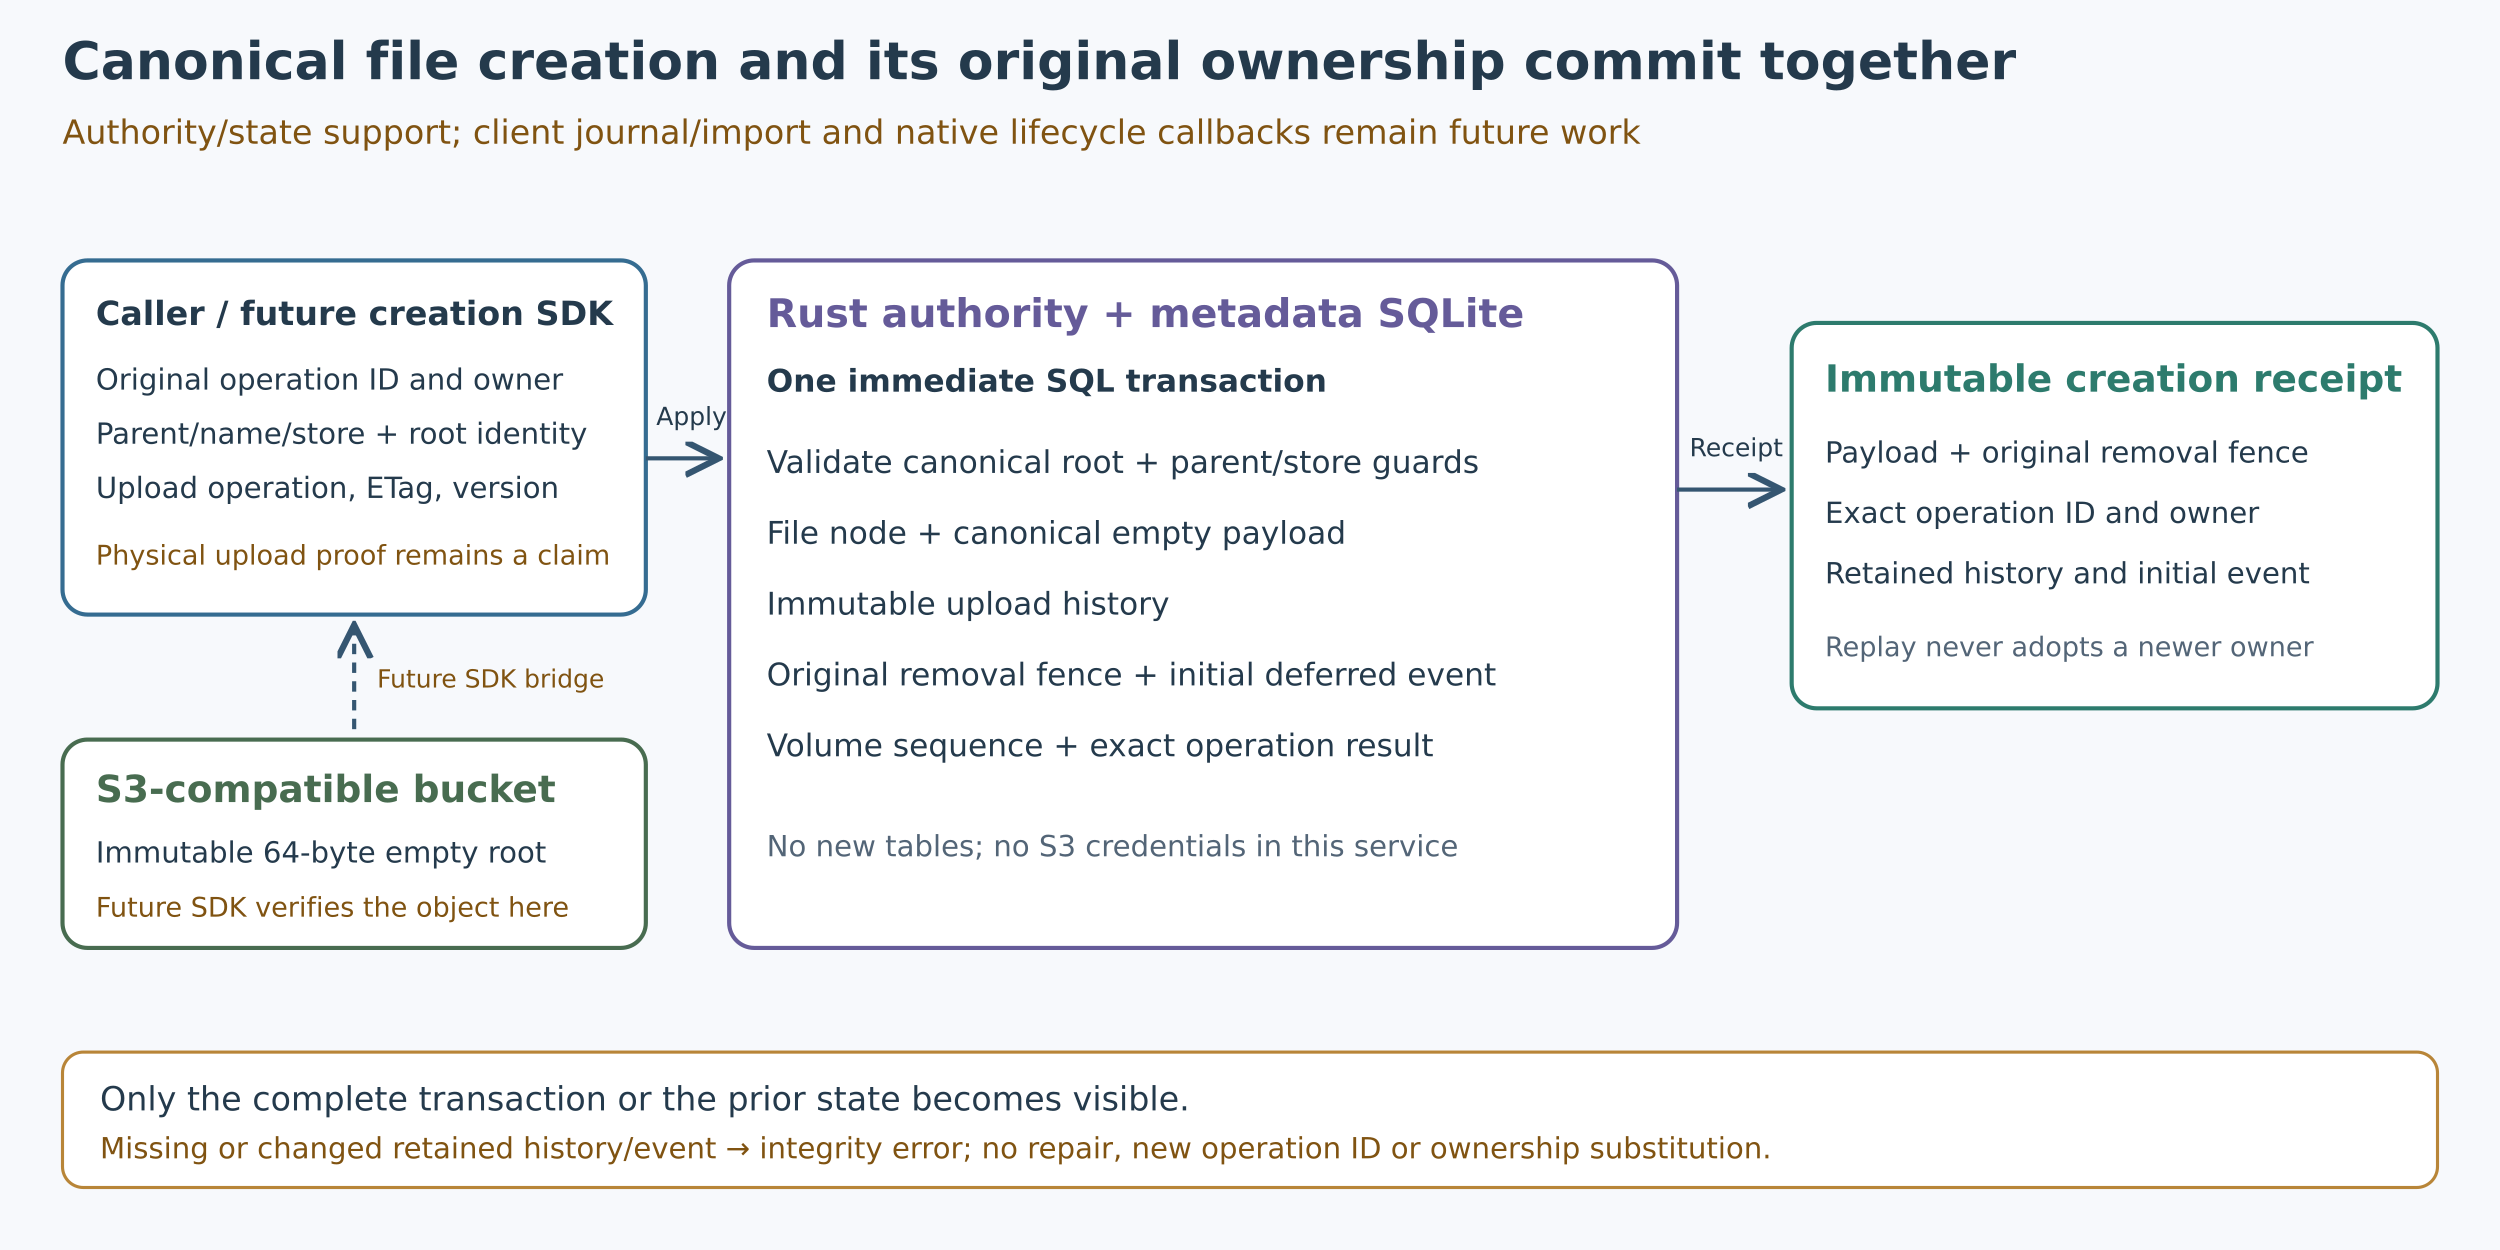
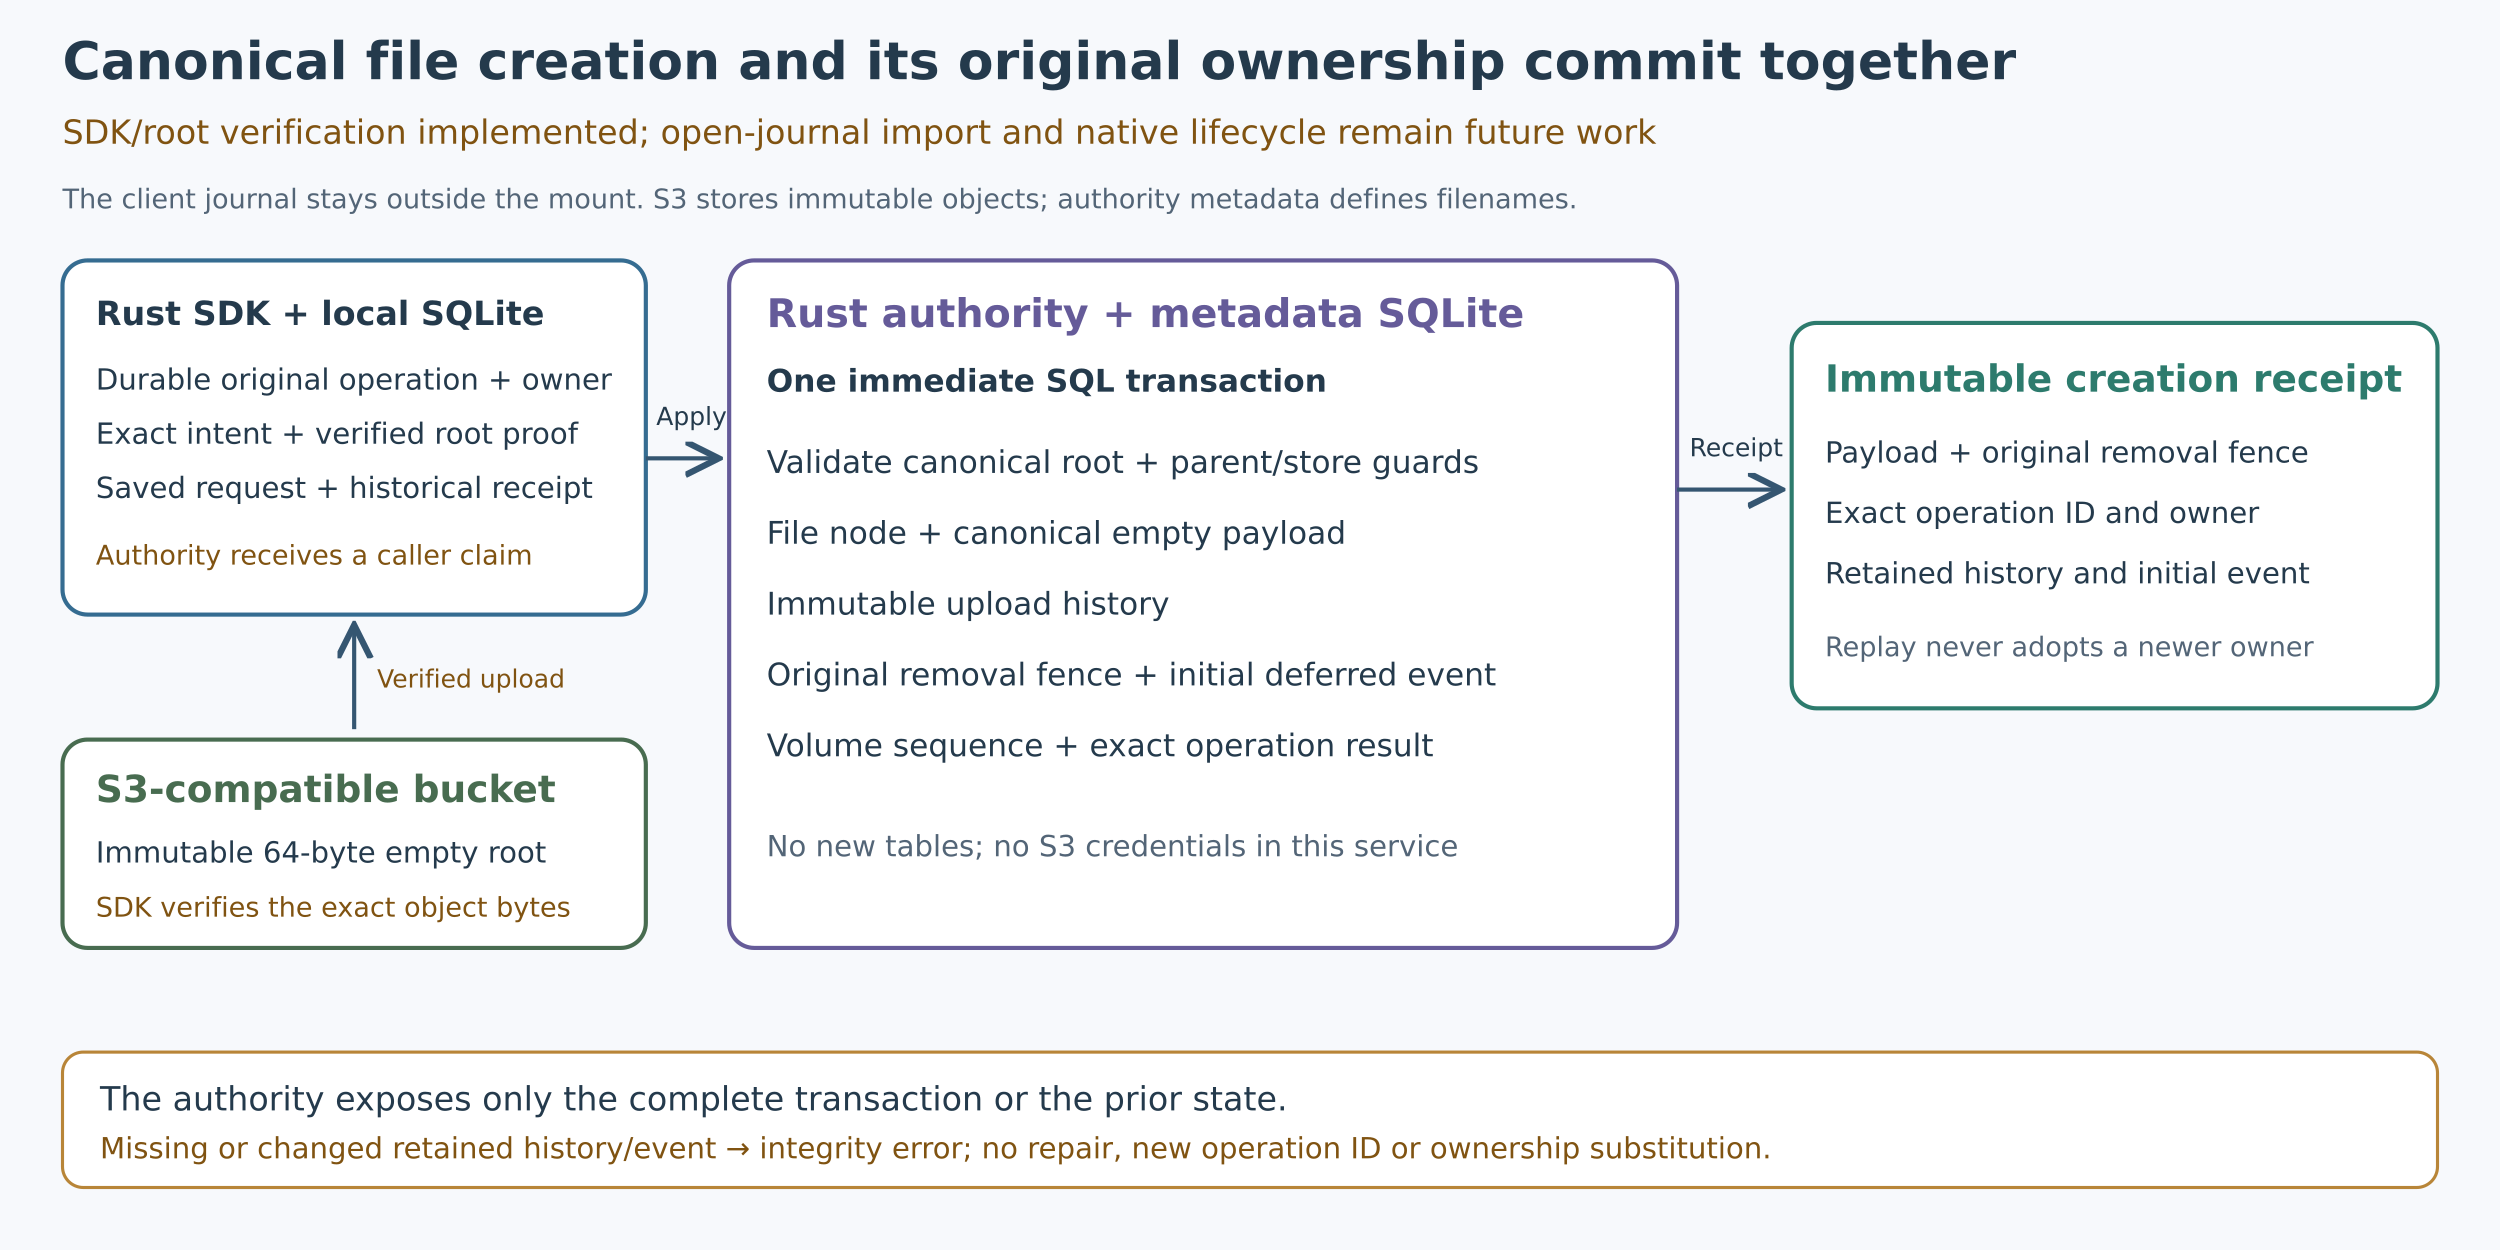
<svg xmlns="http://www.w3.org/2000/svg" width="1200" height="600" viewBox="0 0 1200 600">
  <defs>
    <marker id="arrow" markerWidth="9" markerHeight="9" refX="8" refY="4" orient="auto">
      <path d="M0 0 L8 4 L0 8" fill="none" stroke="#355671" stroke-width="1.5" />
    </marker>
  </defs>
  <rect width="1200" height="600" fill="#f7f9fc" />
  <g font-family="DejaVu Sans, sans-serif" fill="#243a4c">
    <text x="30" y="38" font-size="25" font-weight="bold">Canonical file creation and its original ownership commit together</text>
-     <text x="30" y="69" font-size="16" fill="#805311">Authority/state support; client journal/import and native lifecycle callbacks remain future work</text>
+     <text x="30" y="69" font-size="16" fill="#805311">SDK/root verification implemented; open-journal import and native lifecycle remain future work</text>
+     <text x="30" y="100" font-size="13" fill="#536577">The client journal stays outside the mount. S3 stores immutable objects; authority metadata defines filenames.</text>
    <rect x="30" y="125" width="280" height="170" rx="12" fill="white" stroke="#356c91" stroke-width="2" />
-     <text x="46" y="156" font-size="16" font-weight="bold">Caller / future creation SDK</text>
-     <text x="46" y="187" font-size="14">Original operation ID and owner</text>
-     <text x="46" y="213" font-size="14">Parent/name/store + root identity</text>
-     <text x="46" y="239" font-size="14">Upload operation, ETag, version</text>
-     <text x="46" y="271" font-size="13" fill="#805311">Physical upload proof remains a claim</text>
+     <text x="46" y="156" font-size="16" font-weight="bold">Rust SDK + local SQLite</text>
+     <text x="46" y="187" font-size="14">Durable original operation + owner</text>
+     <text x="46" y="213" font-size="14">Exact intent + verified root proof</text>
+     <text x="46" y="239" font-size="14">Saved request + historical receipt</text>
+     <text x="46" y="271" font-size="13" fill="#805311">Authority receives a caller claim</text>
    <rect x="350" y="125" width="455" height="330" rx="12" fill="white" stroke="#655b99" stroke-width="2" />
    <text x="368" y="157" font-size="19" font-weight="bold" fill="#655b99">Rust authority + metadata SQLite</text>
    <text x="368" y="188" font-size="15" font-weight="bold">One immediate SQL transaction</text>
    <text x="368" y="227" font-size="15">Validate canonical root + parent/store guards</text>
    <text x="368" y="261" font-size="15">File node + canonical empty payload</text>
    <text x="368" y="295" font-size="15">Immutable upload history</text>
    <text x="368" y="329" font-size="15">Original removal fence + initial deferred event</text>
    <text x="368" y="363" font-size="15">Volume sequence + exact operation result</text>
    <text x="368" y="411" font-size="14" fill="#536577">No new tables; no S3 credentials in this service</text>
    <rect x="860" y="155" width="310" height="185" rx="12" fill="white" stroke="#2d7b6d" stroke-width="2" />
    <text x="876" y="188" font-size="18" font-weight="bold" fill="#2d7b6d">Immutable creation receipt</text>
    <text x="876" y="222" font-size="14">Payload + original removal fence</text>
    <text x="876" y="251" font-size="14">Exact operation ID and owner</text>
    <text x="876" y="280" font-size="14">Retained history and initial event</text>
    <text x="876" y="315" font-size="13" fill="#536577">Replay never adopts a newer owner</text>
    <rect x="30" y="355" width="280" height="100" rx="12" fill="white" stroke="#486c50" stroke-width="2" />
    <text x="46" y="385" font-size="18" font-weight="bold" fill="#486c50">S3-compatible bucket</text>
    <text x="46" y="414" font-size="14">Immutable 64-byte empty root</text>
-     <text x="46" y="440" font-size="13" fill="#805311">Future SDK verifies the object here</text>
+     <text x="46" y="440" font-size="13" fill="#805311">SDK verifies the exact object bytes</text>
    <path d="M310 220 H345" fill="none" stroke="#355671" stroke-width="2" marker-end="url(#arrow)" />
    <text x="315" y="204" font-size="12">Apply</text>
    <path d="M805 235 H855" fill="none" stroke="#355671" stroke-width="2" marker-end="url(#arrow)" />
    <text x="811" y="219" font-size="12">Receipt</text>
-     <path d="M170 350 V300" fill="none" stroke="#355671" stroke-width="2" stroke-dasharray="5 4" marker-end="url(#arrow)" />
-     <text x="181" y="330" font-size="12" fill="#805311">Future SDK bridge</text>
+     <path d="M170 350 V300" fill="none" stroke="#355671" stroke-width="2" marker-end="url(#arrow)" />
+     <text x="181" y="330" font-size="12" fill="#805311">Verified upload</text>
    <rect x="30" y="505" width="1140" height="65" rx="10" fill="white" stroke="#b88538" stroke-width="1.5" />
-     <text x="48" y="533" font-size="16">Only the complete transaction or the prior state becomes visible.</text>
+     <text x="48" y="533" font-size="16">The authority exposes only the complete transaction or the prior state.</text>
    <text x="48" y="556" font-size="14" fill="#805311">Missing or changed retained history/event → integrity error; no repair, new operation ID or ownership substitution.</text>
  </g>
</svg>
